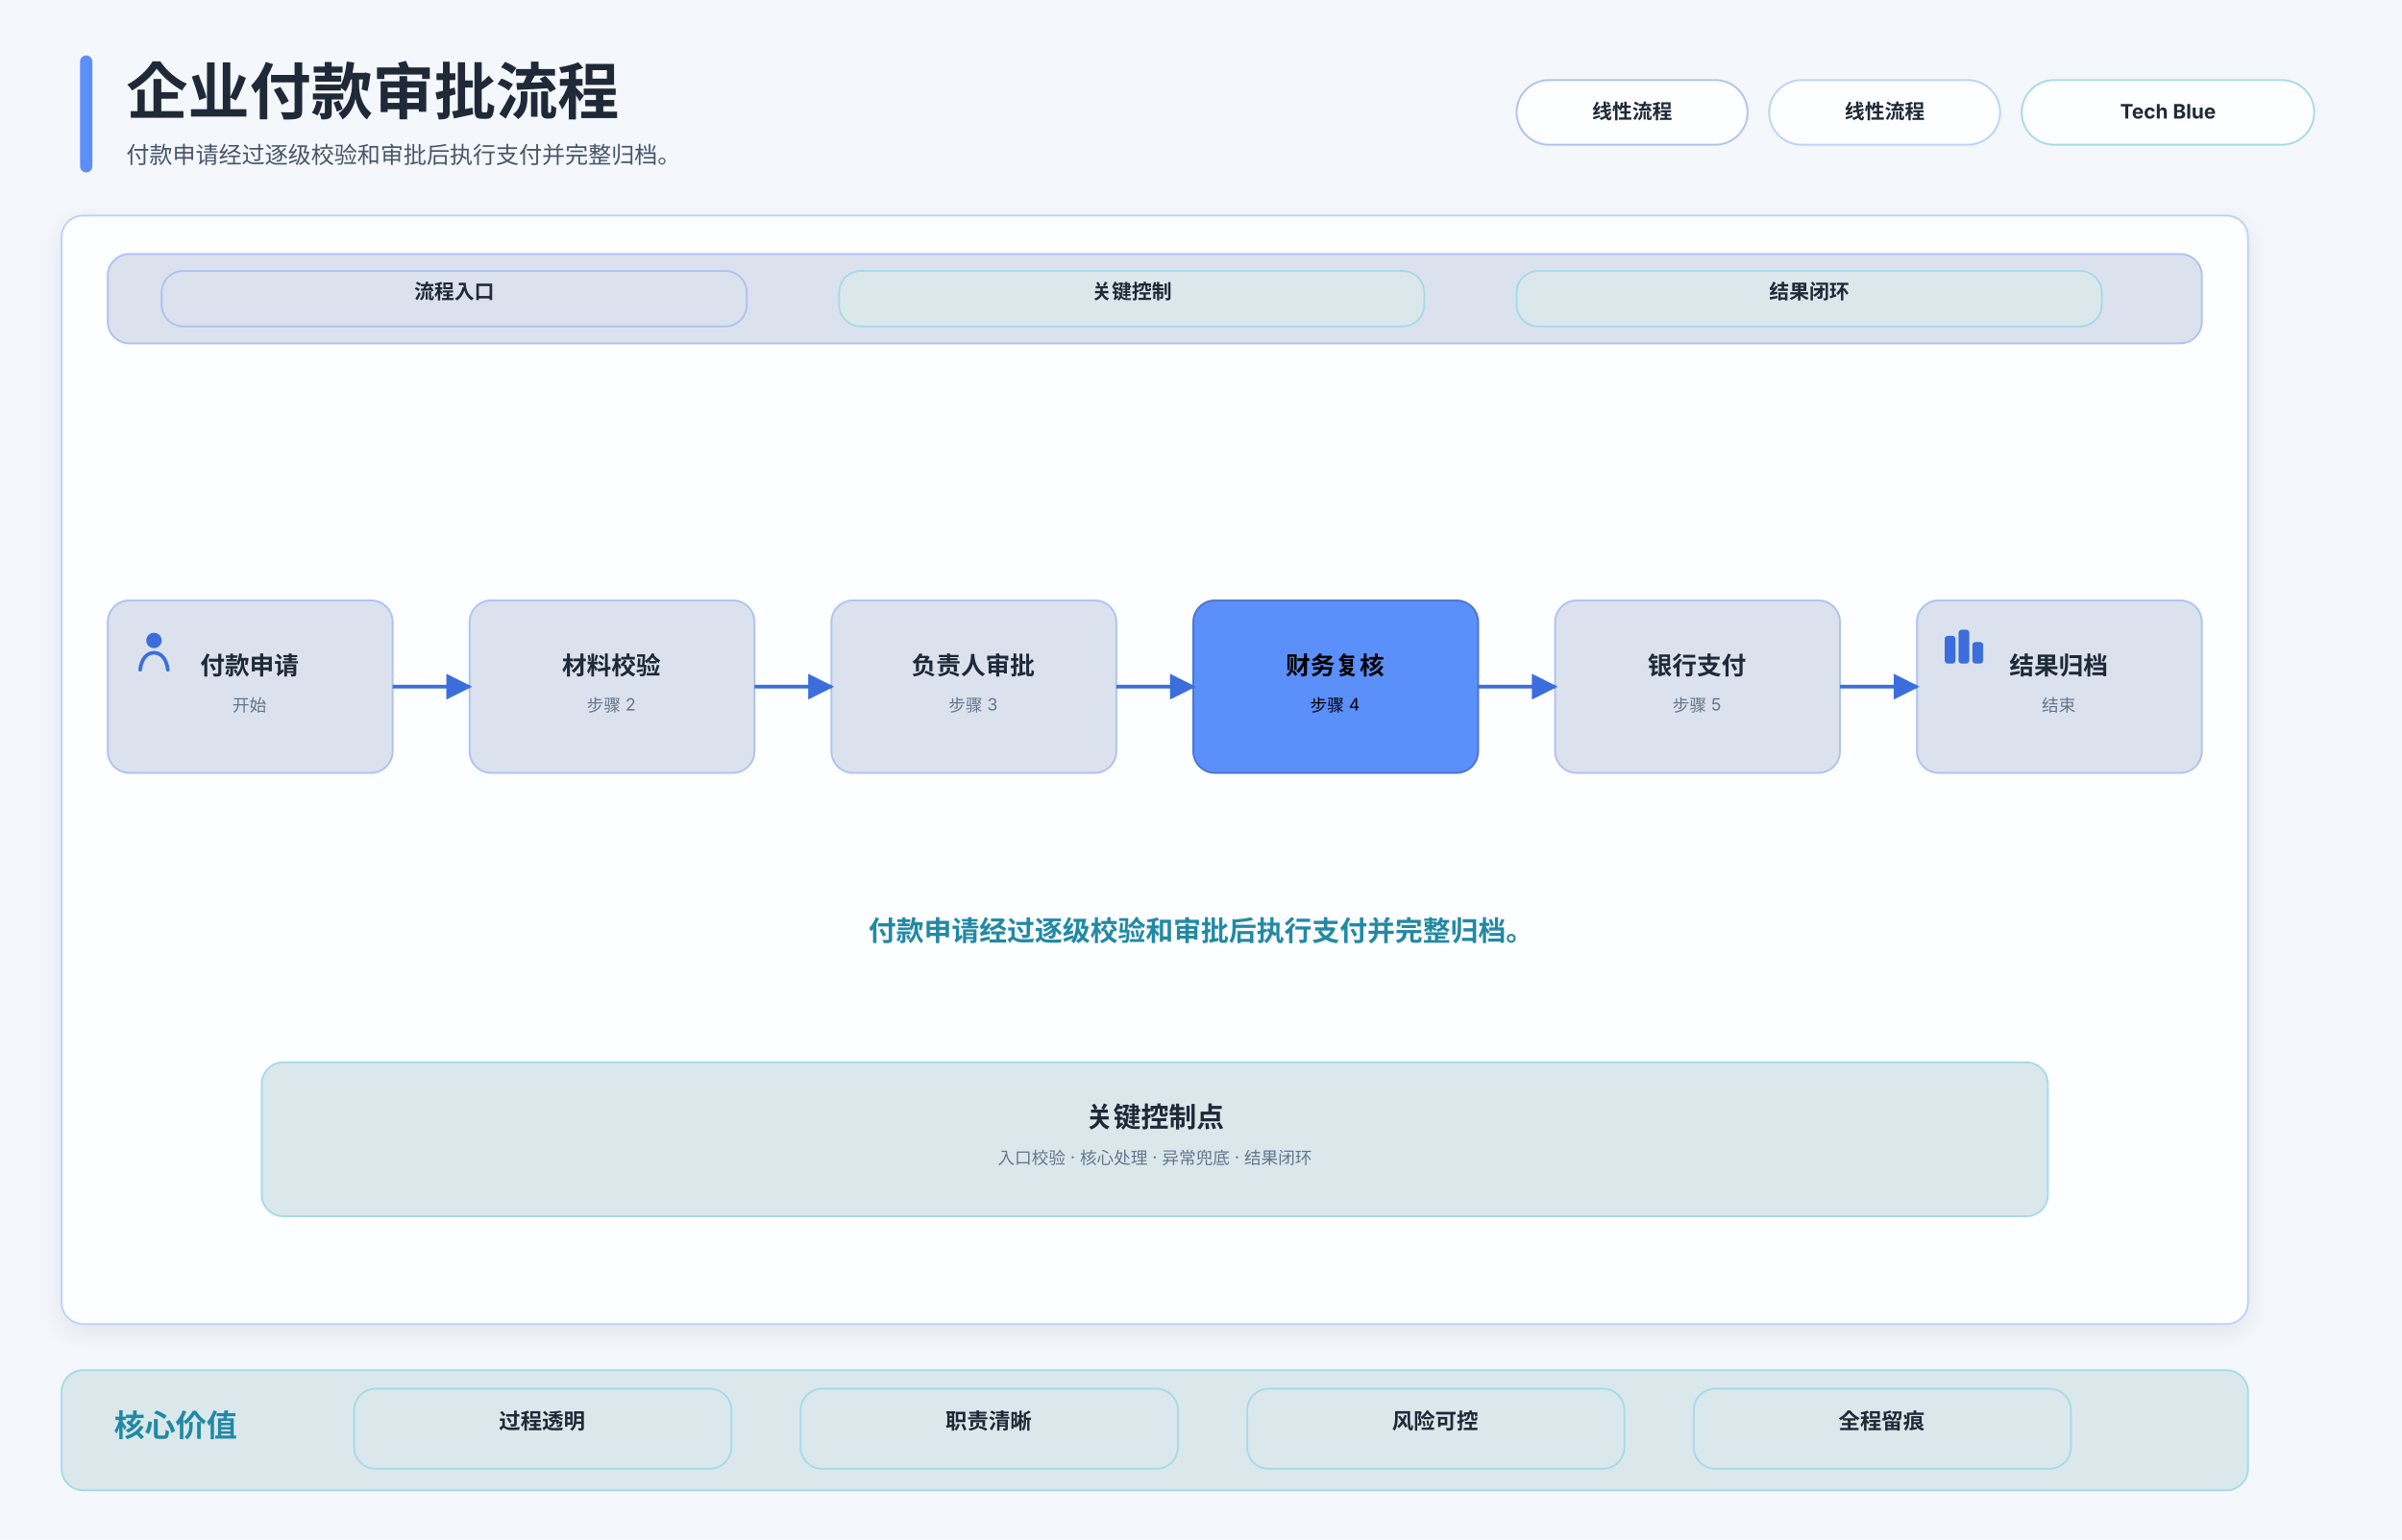
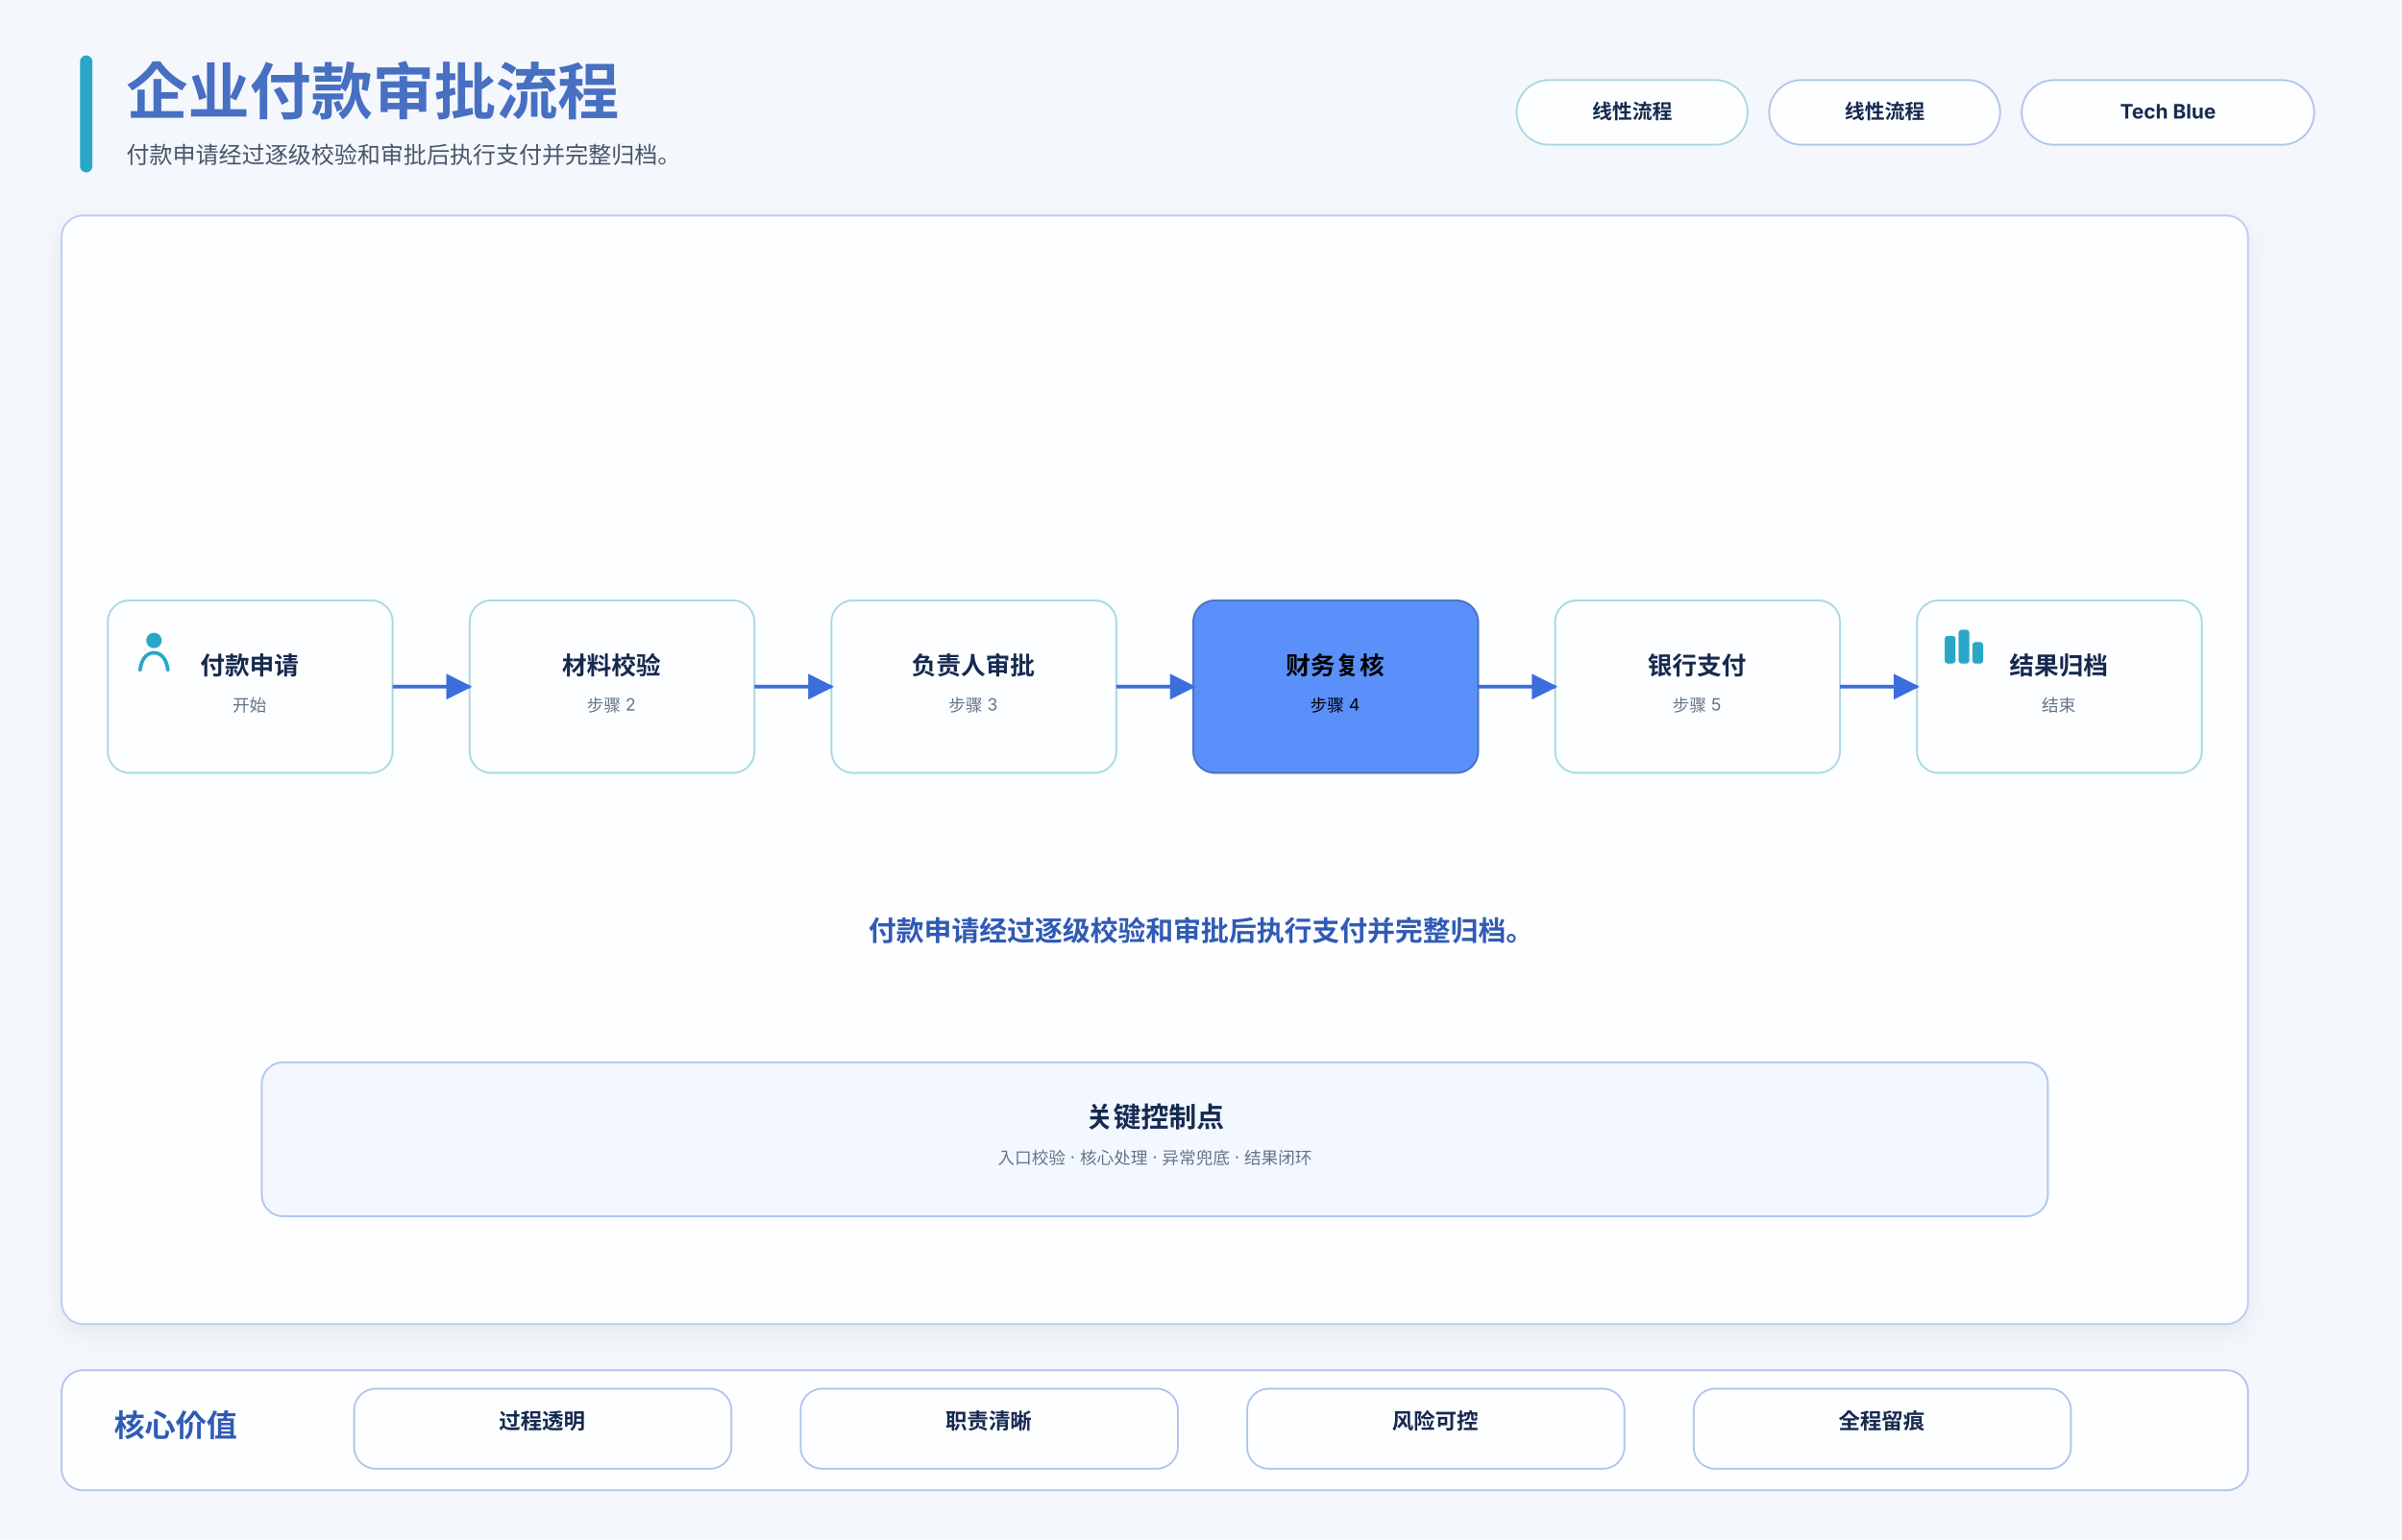
- <svg xmlns="http://www.w3.org/2000/svg" width="1560" height="1000" viewBox="0 0 1560 1000" role="img" aria-labelledby="title desc" font-family="Inter, Noto Sans SC, Microsoft YaHei, Arial, sans-serif" data-theme="tech-blue" data-mode="light" data-layout="horizontal-flow" data-dominant-axis="x" data-visual-contract="enterprise-v2" data-modules="focus-node footer-band top-band" data-generation="fresh-catalog-v1" data-diagram-type="flow-linear" data-spec-hash="b0840d889bb3654622c421723d62d08788985f1d37d6a8d42076551d443e16d9">
+ <svg xmlns="http://www.w3.org/2000/svg" width="1560" height="1000" viewBox="0 0 1560 1000" role="img" aria-labelledby="title desc" font-family="Inter, Noto Sans SC, Microsoft YaHei, Arial, sans-serif" data-theme="tech-blue" data-mode="light" data-layout="horizontal-flow" data-dominant-axis="x" data-visual-contract="enterprise-v2" data-modules="focus-node footer-band" data-generation="fresh-catalog-v1" data-diagram-type="flow-linear" data-spec-hash="b0840d889bb3654622c421723d62d08788985f1d37d6a8d42076551d443e16d9">
  <defs>
    <filter id="softShadow" x="-10%" y="-10%" width="120%" height="130%">
-       <feDropShadow dx="0" dy="5" stdDeviation="8" flood-color="#0F172A" flood-opacity="0.08" />
+       <feDropShadow dx="0" dy="5" stdDeviation="8" flood-color="#0F172A" flood-opacity="0.07" />
    </filter>
    <marker id="arrow" viewBox="0 0 10 10" refX="9" refY="5" markerWidth="7" markerHeight="7" orient="auto-start-reverse">
      <path d="M0 0l10 5-10 5z" fill="context-stroke" />
    </marker>
  </defs>
  <rect width="1560" height="1000" fill="#F4F7FC" />
-   <rect x="52" y="36" width="8" height="76" rx="4" fill="#5B8FF9" />
-   <text id="page-title" x="82" y="74" font-size="40" font-weight="700" text-anchor="start" fill="#1F2937" data-role="page-title">企业付款审批流程</text>
+   <rect x="52" y="36" width="8" height="76" rx="4" fill="#2AA7C8" />
+   <text id="page-title" x="82" y="74" font-size="40" font-weight="700" text-anchor="start" fill="#476FC2" data-role="page-title">企业付款审批流程</text>
  <text id="subtitle" x="82" y="106" font-size="15" font-weight="400" text-anchor="start" fill="#475569">付款申请经过逐级校验和审批后执行支付并完整归档。</text>
-   <rect x="985" y="52" width="150" height="42" rx="21" fill="#FDFEFF" stroke="#ADC2F0" stroke-width="1.2" />
-   <text id="badge-0" x="1060" y="77" font-size="13" font-weight="700" text-anchor="middle" fill="#1F2937">线性流程</text>
-   <rect x="1149" y="52" width="150" height="42" rx="21" fill="#FDFEFF" stroke="#BAD0FC" stroke-width="1.2" />
-   <text id="badge-1" x="1224" y="77" font-size="13" font-weight="700" text-anchor="middle" fill="#1F2937">线性流程</text>
-   <rect x="1313" y="52" width="190" height="42" rx="21" fill="#FDFEFF" stroke="#A6DAE8" stroke-width="1.2" />
-   <text id="badge-2" x="1408" y="77" font-size="13" font-weight="700" text-anchor="middle" fill="#1F2937">Tech Blue</text>
-   <rect id="main-shell" x="40" y="140" width="1420" height="720" rx="14" fill="#FDFEFF" stroke="#BAD0FC" stroke-width="1.2" data-role="region" data-color-role="group" data-visual-role="canvas" filter="url(#softShadow)" />
-   <rect id="top-band" x="70" y="165" width="1360" height="58" rx="14" fill="#DBE2EE" stroke="#ADC2F0" stroke-width="1.2" data-role="region" data-color-role="axis-main" data-module="top-band" />
-   <rect id="top-chip-0" x="105" y="176" width="380" height="36" rx="14" fill="#DBE2EE" stroke="#ADC2F0" stroke-width="1.2" data-role="node" data-color-role="axis-main" />
-   <text x="295" y="194" font-size="13" font-weight="700" text-anchor="middle" fill="#1F2937">流程入口</text>
-   <rect id="top-chip-1" x="545" y="176" width="380" height="36" rx="14" fill="#DAE8EC" stroke="#A6DAE8" stroke-width="1.2" data-role="node" data-color-role="axis-cross" />
-   <text x="735" y="194" font-size="13" font-weight="700" text-anchor="middle" fill="#1F2937">关键控制</text>
-   <rect id="top-chip-2" x="985" y="176" width="380" height="36" rx="14" fill="#DAE8EC" stroke="#A6DAE8" stroke-width="1.2" data-role="node" data-color-role="data-flow" />
-   <text x="1175" y="194" font-size="13" font-weight="700" text-anchor="middle" fill="#1F2937">结果闭环</text>
-   <rect id="footer-band" x="40" y="890" width="1420" height="78" rx="14" fill="#DAE8EC" stroke="#A6DAE8" stroke-width="1.2" data-role="region" data-color-role="data-flow" data-module="footer-band" />
-   <rect id="footer-0" x="230" y="902" width="245" height="52" rx="14" fill="#DAE8EC" stroke="#A6DAE8" stroke-width="1.2" data-role="node" data-color-role="data-flow" />
-   <text x="352" y="928" font-size="14" font-weight="700" text-anchor="middle" fill="#1F2937">过程透明</text>
-   <rect id="footer-1" x="520" y="902" width="245" height="52" rx="14" fill="#DAE8EC" stroke="#A6DAE8" stroke-width="1.2" data-role="node" data-color-role="data-flow" />
-   <text x="642" y="928" font-size="14" font-weight="700" text-anchor="middle" fill="#1F2937">职责清晰</text>
-   <rect id="footer-2" x="810" y="902" width="245" height="52" rx="14" fill="#DAE8EC" stroke="#A6DAE8" stroke-width="1.2" data-role="node" data-color-role="data-flow" />
-   <text x="932" y="928" font-size="14" font-weight="700" text-anchor="middle" fill="#1F2937">风险可控</text>
-   <rect id="footer-3" x="1100" y="902" width="245" height="52" rx="14" fill="#DAE8EC" stroke="#A6DAE8" stroke-width="1.2" data-role="node" data-color-role="data-flow" />
-   <text x="1222" y="928" font-size="14" font-weight="700" text-anchor="middle" fill="#1F2937">全程留痕</text>
-   <rect id="flow-start" x="70" y="390" width="185" height="112" rx="14" fill="#DBE2EE" stroke="#ADC2F0" stroke-width="1.2" data-role="node" data-color-role="axis-main" />
-   <text x="162" y="438" font-size="16" font-weight="700" text-anchor="middle" fill="#1F2937">付款申请</text>
-   <text x="162" y="462" font-size="11" data-text-role="auxiliary" text-anchor="middle" fill="#64748B">开始</text>
-   <rect id="step-1" x="305" y="390" width="185" height="112" rx="14" fill="#DBE2EE" stroke="#ADC2F0" stroke-width="1.2" data-role="node" data-color-role="axis-main" />
-   <text x="397" y="438" font-size="16" font-weight="700" text-anchor="middle" fill="#1F2937">材料校验</text>
-   <text x="397" y="462" font-size="11" data-text-role="auxiliary" text-anchor="middle" fill="#64748B">步骤 2</text>
-   <rect id="step-2" x="540" y="390" width="185" height="112" rx="14" fill="#DBE2EE" stroke="#ADC2F0" stroke-width="1.2" data-role="node" data-color-role="axis-main" />
-   <text x="632" y="438" font-size="16" font-weight="700" text-anchor="middle" fill="#1F2937">负责人审批</text>
-   <text x="632" y="462" font-size="11" data-text-role="auxiliary" text-anchor="middle" fill="#64748B">步骤 3</text>
-   <rect id="step-3" x="775" y="390" width="185" height="112" rx="14" fill="#5B8FF9" stroke="#4B75CC" stroke-width="1.2" data-role="node" data-color-role="focus" data-visual-role="focus" data-module="focus-node" />
-   <text x="867" y="438" font-size="16" font-weight="700" text-anchor="middle" fill="#000000">财务复核</text>
-   <text x="867" y="462" font-size="11" data-text-role="auxiliary" text-anchor="middle" fill="#000000">步骤 4</text>
-   <rect id="step-4" x="1010" y="390" width="185" height="112" rx="14" fill="#DBE2EE" stroke="#ADC2F0" stroke-width="1.2" data-role="node" data-color-role="axis-main" />
-   <text x="1102" y="438" font-size="16" font-weight="700" text-anchor="middle" fill="#1F2937">银行支付</text>
-   <text x="1102" y="462" font-size="11" data-text-role="auxiliary" text-anchor="middle" fill="#64748B">步骤 5</text>
-   <rect id="flow-end" x="1245" y="390" width="185" height="112" rx="14" fill="#DBE2EE" stroke="#ADC2F0" stroke-width="1.2" data-role="node" data-color-role="axis-main" />
-   <text x="1337" y="438" font-size="16" font-weight="700" text-anchor="middle" fill="#1F2937">结果归档</text>
-   <text x="1337" y="462" font-size="11" data-text-role="auxiliary" text-anchor="middle" fill="#64748B">结束</text>
-   <rect id="flow-control-band" x="170" y="690" width="1160" height="100" rx="14" fill="#DAE8EC" stroke="#A6DAE8" stroke-width="1.2" data-role="region" data-color-role="axis-cross" />
-   <text x="750" y="732" font-size="18" font-weight="700" text-anchor="middle" fill="#1F2937">关键控制点</text>
-   <text x="750" y="756" font-size="11" data-text-role="auxiliary" text-anchor="middle" fill="#64748B">入口校验 · 核心处理 · 异常兜底 · 结果闭环</text>
-   <text id="footer-title" x="74" y="933" font-size="20" font-weight="700" text-anchor="start" fill="#2289A4">核心价值</text>
-   <text id="flow-note" x="780" y="611" font-size="18" font-weight="700" text-anchor="middle" fill="#2289A4">付款申请经过逐级校验和审批后执行支付并完整归档。</text>
-   <g id="step-icon-0" data-role="icon" data-color-role="axis-main" fill="#3B6EDC">
+   <rect x="985" y="52" width="150" height="42" rx="21" fill="#FDFEFF" stroke="#A7D8E2" stroke-width="1.2" />
+   <text id="badge-0" x="1060" y="77" font-size="13" font-weight="700" text-anchor="middle" fill="#162A50">线性流程</text>
+   <rect x="1149" y="52" width="150" height="42" rx="21" fill="#FDFEFF" stroke="#AFC5EE" stroke-width="1.2" />
+   <text id="badge-1" x="1224" y="77" font-size="13" font-weight="700" text-anchor="middle" fill="#162A50">线性流程</text>
+   <rect x="1313" y="52" width="190" height="42" rx="21" fill="#FDFEFF" stroke="#AFC5EE" stroke-width="1.2" />
+   <text id="badge-2" x="1408" y="77" font-size="13" font-weight="700" text-anchor="middle" fill="#162A50">Tech Blue</text>
+   <rect id="main-shell" x="40" y="140" width="1420" height="720" rx="14" fill="#FDFEFF" stroke="#B9CCF2" stroke-width="1.2" data-font-color="#162A50" data-role="region" data-color-role="group" data-visual-role="canvas" filter="url(#softShadow)" />
+   <rect id="footer-band" x="40" y="890" width="1420" height="78" rx="14" fill="#FDFEFF" stroke="#AFC5EE" stroke-width="1.2" data-font-color="#162A50" data-role="region" data-color-role="data-flow" data-module="footer-band" />
+   <rect id="footer-0" x="230" y="902" width="245" height="52" rx="14" fill="#FDFEFF" stroke="#AFC5EE" stroke-width="1.2" data-font-color="#162A50" data-role="node" data-color-role="data-flow" />
+   <text id="footer-0-label" x="352" y="928" font-size="14" font-weight="700" text-anchor="middle" fill="#162A50">过程透明</text>
+   <rect id="footer-1" x="520" y="902" width="245" height="52" rx="14" fill="#FDFEFF" stroke="#AFC5EE" stroke-width="1.2" data-font-color="#162A50" data-role="node" data-color-role="data-flow" />
+   <text id="footer-1-label" x="642" y="928" font-size="14" font-weight="700" text-anchor="middle" fill="#162A50">职责清晰</text>
+   <rect id="footer-2" x="810" y="902" width="245" height="52" rx="14" fill="#FDFEFF" stroke="#AFC5EE" stroke-width="1.2" data-font-color="#162A50" data-role="node" data-color-role="data-flow" />
+   <text id="footer-2-label" x="932" y="928" font-size="14" font-weight="700" text-anchor="middle" fill="#162A50">风险可控</text>
+   <rect id="footer-3" x="1100" y="902" width="245" height="52" rx="14" fill="#FDFEFF" stroke="#AFC5EE" stroke-width="1.2" data-font-color="#162A50" data-role="node" data-color-role="data-flow" />
+   <text id="footer-3-label" x="1222" y="928" font-size="14" font-weight="700" text-anchor="middle" fill="#162A50">全程留痕</text>
+   <rect id="flow-start" x="70" y="390" width="185" height="112" rx="14" fill="#FDFEFF" stroke="#A7D8E2" stroke-width="1.2" data-font-color="#162A50" data-role="node" data-color-role="axis-main" />
+   <text id="flow-start-label" x="162" y="438" font-size="16" font-weight="700" text-anchor="middle" fill="#162A50">付款申请</text>
+   <text id="flow-start-sublabel" x="162" y="462" font-size="11" data-text-role="auxiliary" text-anchor="middle" fill="#64748B">开始</text>
+   <rect id="step-1" x="305" y="390" width="185" height="112" rx="14" fill="#FDFEFF" stroke="#A7D8E2" stroke-width="1.2" data-font-color="#162A50" data-role="node" data-color-role="axis-main" />
+   <text id="step-1-label" x="397" y="438" font-size="16" font-weight="700" text-anchor="middle" fill="#162A50">材料校验</text>
+   <text id="step-1-sublabel" x="397" y="462" font-size="11" data-text-role="auxiliary" text-anchor="middle" fill="#64748B">步骤 2</text>
+   <rect id="step-2" x="540" y="390" width="185" height="112" rx="14" fill="#FDFEFF" stroke="#A7D8E2" stroke-width="1.2" data-font-color="#162A50" data-role="node" data-color-role="axis-main" />
+   <text id="step-2-label" x="632" y="438" font-size="16" font-weight="700" text-anchor="middle" fill="#162A50">负责人审批</text>
+   <text id="step-2-sublabel" x="632" y="462" font-size="11" data-text-role="auxiliary" text-anchor="middle" fill="#64748B">步骤 3</text>
+   <rect id="step-3" x="775" y="390" width="185" height="112" rx="14" fill="#5B8FF9" stroke="#476FC2" stroke-width="1.2" data-font-color="#000000" data-role="node" data-color-role="focus" data-visual-role="focus" data-module="focus-node" />
+   <text id="step-3-label" x="867" y="438" font-size="16" font-weight="700" text-anchor="middle" fill="#000000">财务复核</text>
+   <text id="step-3-sublabel" x="867" y="462" font-size="11" data-text-role="auxiliary" text-anchor="middle" fill="#000000">步骤 4</text>
+   <rect id="step-4" x="1010" y="390" width="185" height="112" rx="14" fill="#FDFEFF" stroke="#A7D8E2" stroke-width="1.2" data-font-color="#162A50" data-role="node" data-color-role="axis-main" />
+   <text id="step-4-label" x="1102" y="438" font-size="16" font-weight="700" text-anchor="middle" fill="#162A50">银行支付</text>
+   <text id="step-4-sublabel" x="1102" y="462" font-size="11" data-text-role="auxiliary" text-anchor="middle" fill="#64748B">步骤 5</text>
+   <rect id="flow-end" x="1245" y="390" width="185" height="112" rx="14" fill="#FDFEFF" stroke="#A7D8E2" stroke-width="1.2" data-font-color="#162A50" data-role="node" data-color-role="axis-main" />
+   <text id="flow-end-label" x="1337" y="438" font-size="16" font-weight="700" text-anchor="middle" fill="#162A50">结果归档</text>
+   <text id="flow-end-sublabel" x="1337" y="462" font-size="11" data-text-role="auxiliary" text-anchor="middle" fill="#64748B">结束</text>
+   <rect id="flow-control-band" x="170" y="690" width="1160" height="100" rx="14" fill="#F3F7FF" stroke="#AFC5EE" stroke-width="1.2" data-font-color="#162A50" data-role="region" data-color-role="axis-cross" />
+   <text id="flow-control-band-label" x="750" y="732" font-size="18" font-weight="700" text-anchor="middle" fill="#162A50">关键控制点</text>
+   <text id="flow-control-band-sublabel" x="750" y="756" font-size="11" data-text-role="auxiliary" text-anchor="middle" fill="#64748B">入口校验 · 核心处理 · 异常兜底 · 结果闭环</text>
+   <text id="footer-title" x="74" y="933" font-size="20" font-weight="700" text-anchor="start" fill="#305AB4">核心价值</text>
+   <text id="flow-note" x="780" y="611" font-size="18" font-weight="700" text-anchor="middle" fill="#305AB4">付款申请经过逐级校验和审批后执行支付并完整归档。</text>
+   <g id="step-icon-0" data-role="icon" data-color-role="axis-main" fill="#2AA7C8">
    <circle cx="100" cy="416" r="5" />
-     <path d="M91 435c1-8 5-11 9-11s8 3 9 11" fill="none" stroke="#3B6EDC" stroke-width="2.4" stroke-linecap="round" />
+     <path d="M91 435c1-8 5-11 9-11s8 3 9 11" fill="none" stroke="#2AA7C8" stroke-width="2.4" stroke-linecap="round" />
  </g>
  <g id="step-icon-3" data-role="icon" data-color-role="focus" fill="#5B8FF9">
    <path d="M805 410l9 4v7c0 7-4 11-9 14-5-3-9-7-9-14V414z" fill="none" stroke="#5B8FF9" stroke-width="2.4" />
    <path d="M801 421l3 3 6-7" fill="none" stroke="#5B8FF9" stroke-width="2.4" stroke-linecap="round" stroke-linejoin="round" />
  </g>
-   <g id="step-icon-5" data-role="icon" data-color-role="axis-main" fill="#3B6EDC">
+   <g id="step-icon-5" data-role="icon" data-color-role="axis-main" fill="#2AA7C8">
    <rect x="1263" y="413" width="7" height="18" rx="2" />
    <rect x="1272" y="409" width="7" height="22" rx="2" />
    <rect x="1281" y="417" width="7" height="14" rx="2" />
  </g>
  <line id="edge-0" data-role="edge" data-color-role="connector" x1="255" y1="446" x2="305" y2="446" stroke="#3B6EDC" stroke-width="2.4" marker-end="url(#arrow)" />
  <line id="edge-1" data-role="edge" data-color-role="connector" x1="490" y1="446" x2="540" y2="446" stroke="#3B6EDC" stroke-width="2.4" marker-end="url(#arrow)" />
  <line id="edge-2" data-role="edge" data-color-role="connector" x1="725" y1="446" x2="775" y2="446" stroke="#3B6EDC" stroke-width="2.4" marker-end="url(#arrow)" />
  <line id="edge-3" data-role="edge" data-color-role="connector" x1="960" y1="446" x2="1010" y2="446" stroke="#3B6EDC" stroke-width="2.4" marker-end="url(#arrow)" />
  <line id="edge-4" data-role="edge" data-color-role="connector" x1="1195" y1="446" x2="1245" y2="446" stroke="#3B6EDC" stroke-width="2.4" marker-end="url(#arrow)" />
</svg>
